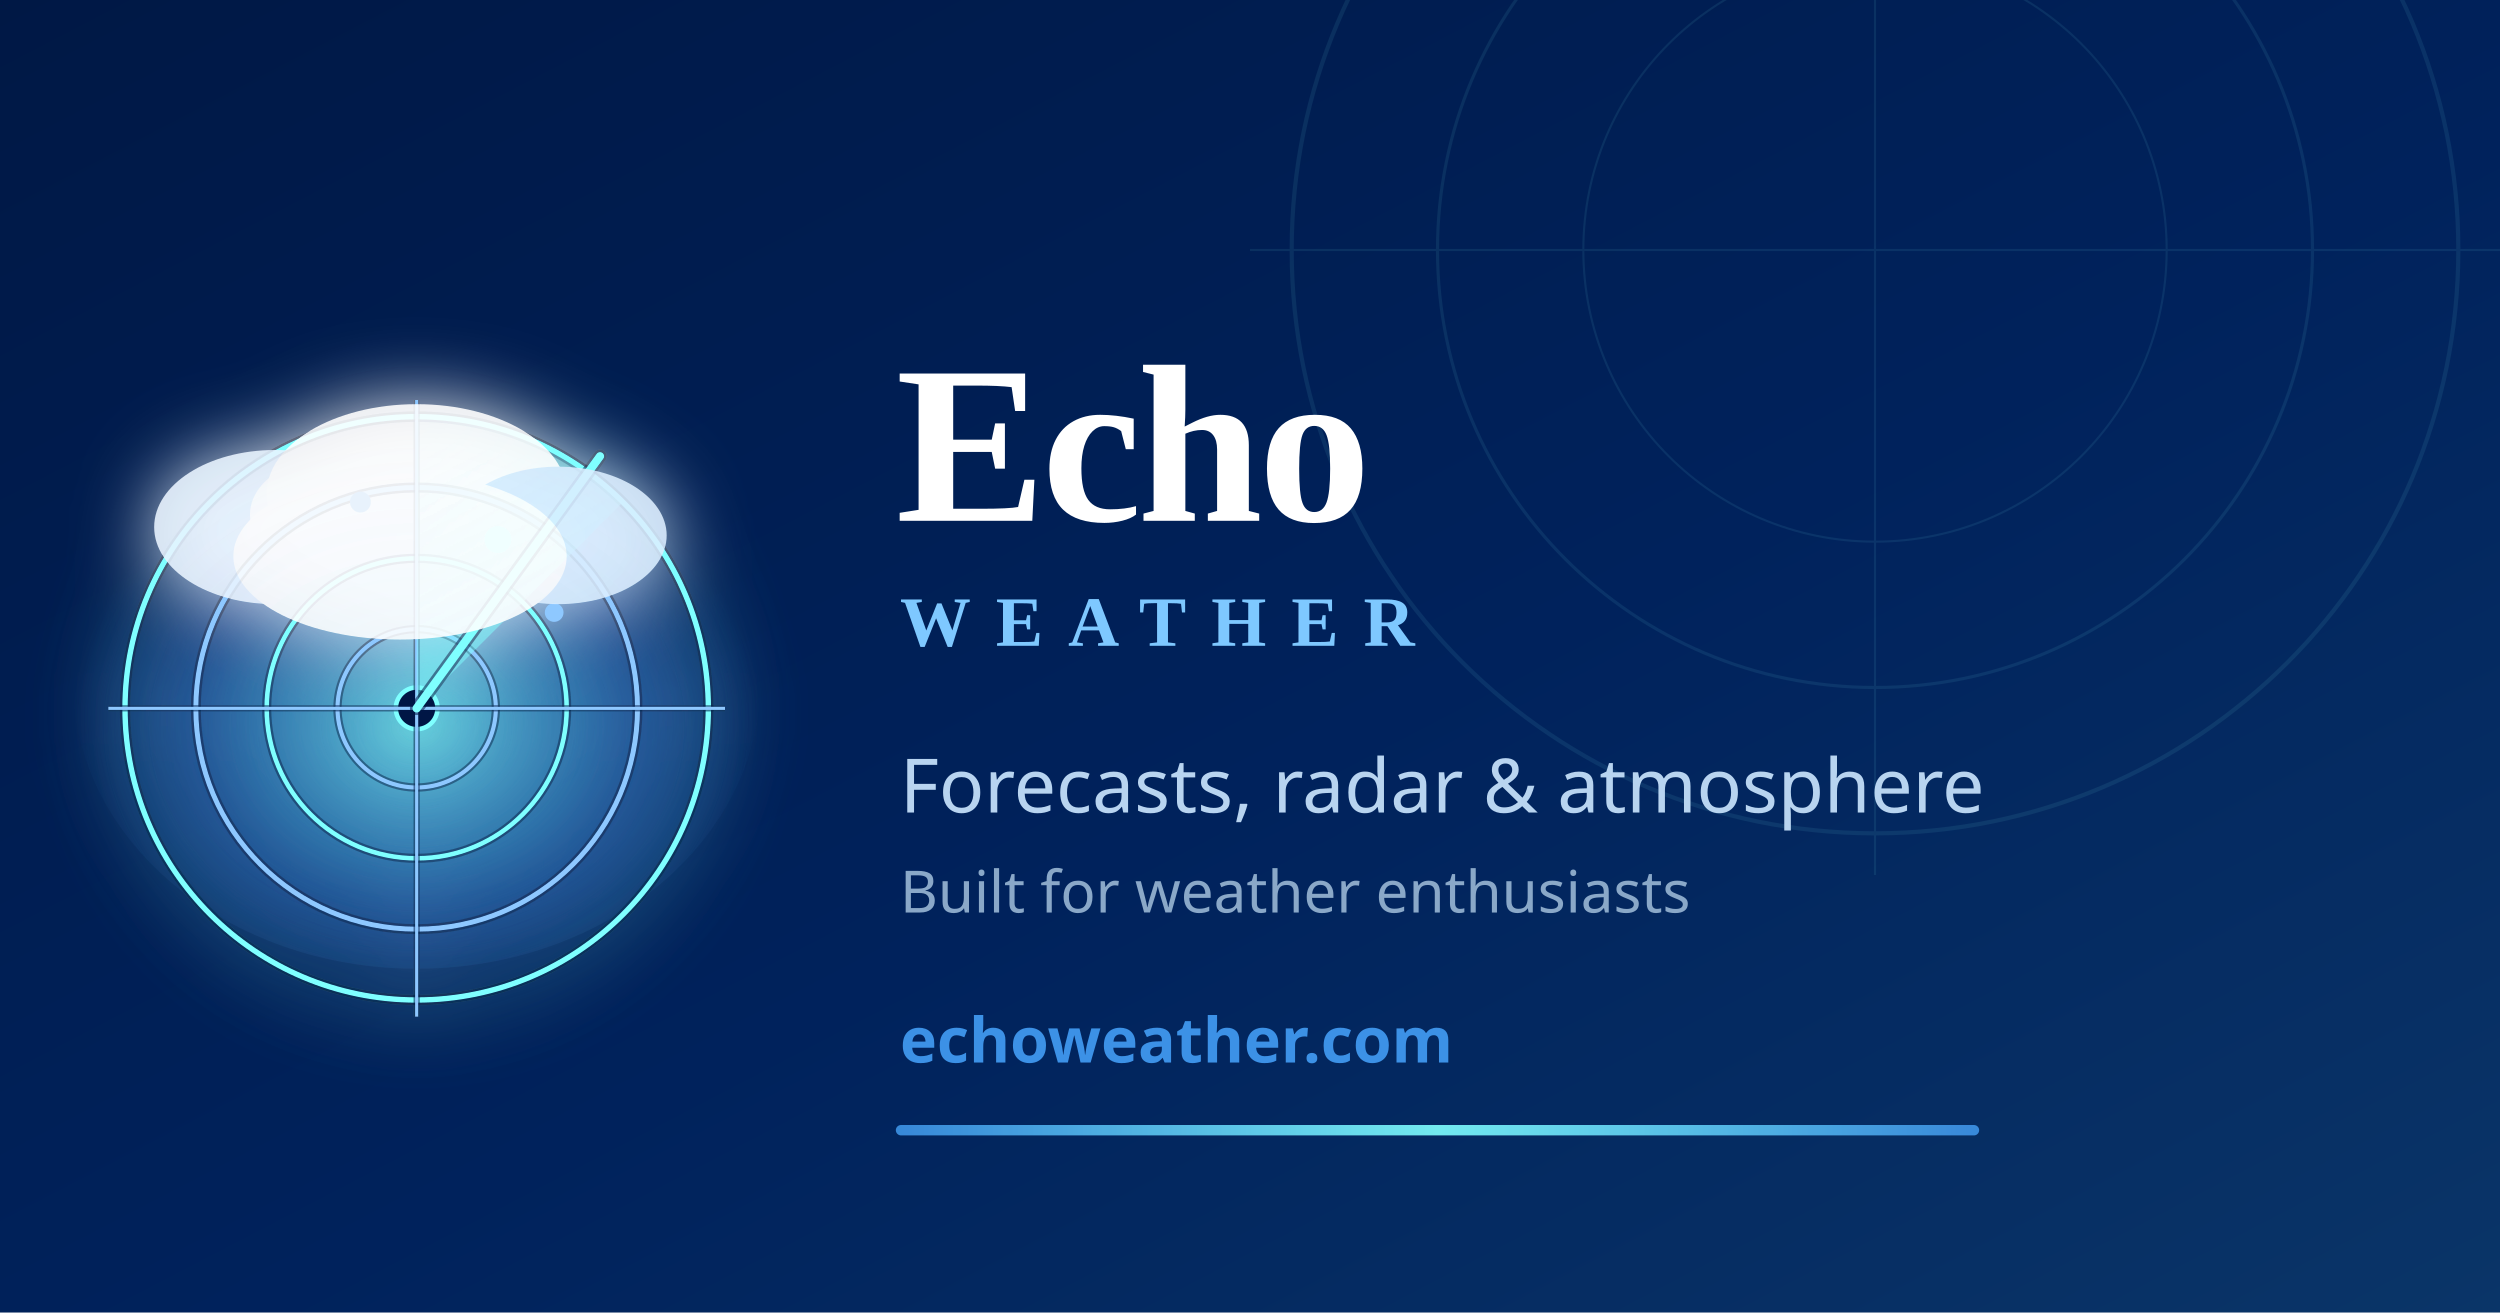
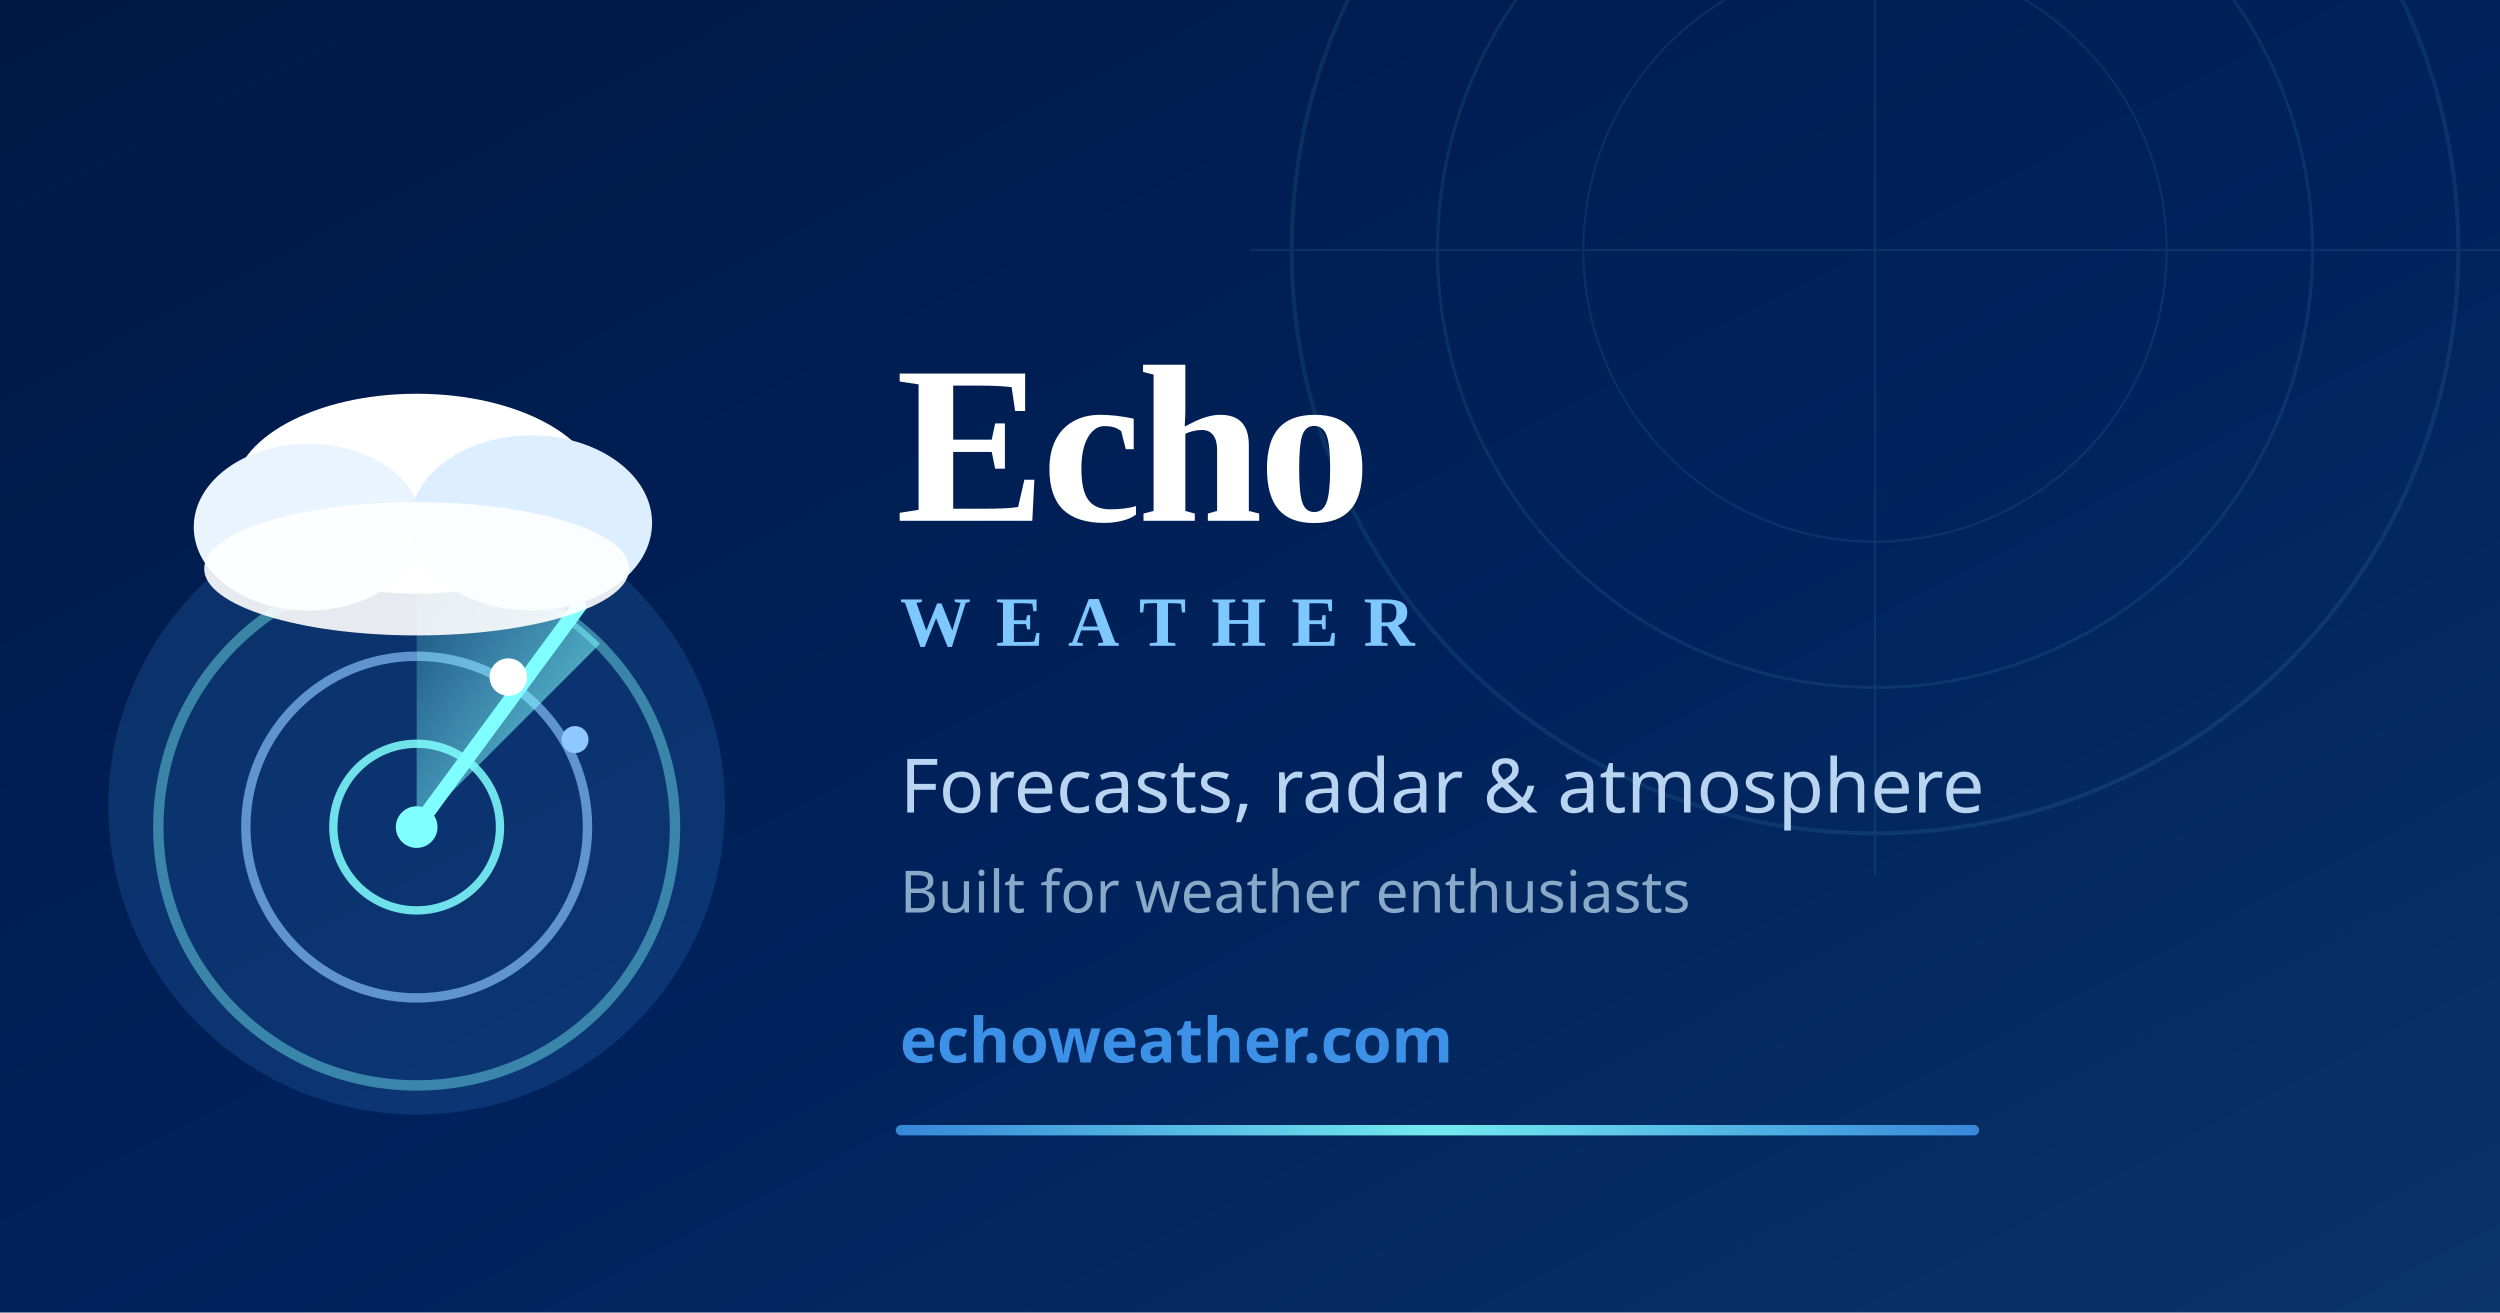
<svg xmlns="http://www.w3.org/2000/svg" width="1200" height="630" viewBox="0 0 1200 630" role="img" aria-label="Echo Weather">
  <defs>
    <linearGradient id="bg" x1="0" y1="0" x2="1" y2="1">
      <stop offset="0%" stop-color="#001845" />
      <stop offset="55%" stop-color="#00225c" />
      <stop offset="100%" stop-color="#0a3568" />
    </linearGradient>
    <linearGradient id="beam" x1="0" y1="0" x2="1" y2="1">
      <stop offset="0%" stop-color="#7fffff" stop-opacity="0.12" />
      <stop offset="100%" stop-color="#7fffff" stop-opacity="0.82" />
    </linearGradient>
    <linearGradient id="cloudTop" x1="120" y1="150" x2="400" y2="300">
      <stop offset="0%" stop-color="#ffffff" />
      <stop offset="55%" stop-color="#c5e4ff" />
      <stop offset="100%" stop-color="#5aa8f0" />
    </linearGradient>
    <linearGradient id="cloudSide" x1="300" y1="160" x2="420" y2="280">
      <stop offset="0%" stop-color="#eaf4ff" />
      <stop offset="100%" stop-color="#3c91e6" />
    </linearGradient>
    <radialGradient id="radarGlow" cx="50%" cy="58%" r="50%">
      <stop offset="0%" stop-color="#7fffff" stop-opacity="0.55" />
      <stop offset="65%" stop-color="#3c91e6" stop-opacity="0.22" />
      <stop offset="100%" stop-color="#3c91e6" stop-opacity="0" />
    </radialGradient>
    <linearGradient id="accentBar" x1="0" y1="0" x2="1" y2="0">
      <stop offset="0%" stop-color="#3c91e6" />
      <stop offset="50%" stop-color="#7fffff" />
      <stop offset="100%" stop-color="#3c91e6" />
    </linearGradient>
    <filter id="softGlow" x="-20%" y="-20%" width="140%" height="140%">
      <feGaussianBlur stdDeviation="18" result="b" />
      <feMerge>
        <feMergeNode in="b" />
        <feMergeNode in="SourceGraphic" />
      </feMerge>
    </filter>
  </defs>
  <rect width="1200" height="630" fill="url(#bg)" />
  <g opacity="0.08" stroke="#7fffff" fill="none" transform="translate(900 120)">
    <circle r="280" stroke-width="2" />
    <circle r="210" stroke-width="1.5" />
    <circle r="140" stroke-width="1" />
    <line x1="-300" y1="0" x2="300" y2="0" stroke-width="1" />
    <line x1="0" y1="-300" x2="0" y2="300" stroke-width="1" />
  </g>
-   <g transform="translate(200 315)" filter="url(#softGlow)">
-     <ellipse cx="0" cy="12" rx="165" ry="138" fill="url(#radarGlow)" />
-     <g transform="translate(0 25)">
-       <circle r="140" fill="none" stroke="#001845" stroke-width="5" opacity="0.65" />
-       <circle r="140" fill="none" stroke="#7fffff" stroke-width="2.6" />
-       <circle r="106" fill="none" stroke="#001845" stroke-width="4.8" opacity="0.6" />
-       <circle r="106" fill="none" stroke="#8ec8ff" stroke-width="2.4" />
-       <circle r="72" fill="none" stroke="#001845" stroke-width="4.4" opacity="0.58" />
-       <circle r="72" fill="none" stroke="#7fffff" stroke-width="2.2" />
-       <circle r="38" fill="none" stroke="#001845" stroke-width="4" opacity="0.55" />
-       <circle r="38" fill="none" stroke="#8ec8ff" stroke-width="2" />
-       <circle r="10" fill="#001845" stroke="#7fffff" stroke-width="2.2" />
-       <line x1="-148" y1="0" x2="148" y2="0" stroke="#001845" stroke-width="3" opacity="0.55" />
-       <line x1="-148" y1="0" x2="148" y2="0" stroke="#8ec8ff" stroke-width="1.5" />
-       <line x1="0" y1="-148" x2="0" y2="148" stroke="#001845" stroke-width="3" opacity="0.55" />
-       <line x1="0" y1="-148" x2="0" y2="148" stroke="#8ec8ff" stroke-width="1.5" />
-       <path d="M0 0 L0 -140 A140 140 0 0 1 99 -99 Z" fill="url(#beam)" />
-       <line x1="0" y1="0" x2="88" y2="-121" stroke="#001845" stroke-width="6.5" stroke-linecap="round" opacity="0.55" />
-       <line x1="0" y1="0" x2="88" y2="-121" stroke="#7fffff" stroke-width="4" stroke-linecap="round" />
-       <circle cx="39" cy="-81" r="6.5" fill="#7fffff" />
-       <circle cx="66" cy="-46" r="4.5" fill="#8ec8ff" />
-       <circle cx="-27" cy="-99" r="5" fill="#3c91e6" />
+   <g transform="translate(200 315)">
+     <circle cx="0" cy="72" r="148" fill="#3c91e6" opacity="0.18" />
+     <g transform="translate(0 82)" fill="none" stroke-linecap="round">
+       <circle r="124" stroke="#7fffff" stroke-width="5" opacity="0.4" />
+       <circle r="82" stroke="#8ec8ff" stroke-width="4.5" opacity="0.65" />
+       <circle r="40" stroke="#7fffff" stroke-width="4" opacity="0.85" />
+       <path d="M0 0 L0 -124 A124 124 0 0 1 88 -88 Z" fill="url(#beam)" />
+       <line x1="0" y1="0" x2="78" y2="-106" stroke="#7fffff" stroke-width="7" stroke-linecap="round" />
+       <circle r="10" fill="#7fffff" />
+       <circle cx="44" cy="-72" r="9" fill="#ffffff" />
+       <circle cx="76" cy="-42" r="6.5" fill="#8ec8ff" />
    </g>
-     <g opacity="0.88">
-       <ellipse cx="-68" cy="-62" rx="58" ry="37" fill="url(#cloudSide)" />
-       <ellipse cx="0" cy="-78" rx="72" ry="43" fill="url(#cloudTop)" />
-       <ellipse cx="68" cy="-58" rx="52" ry="33" fill="#dceeff" />
-       <ellipse cx="-8" cy="-48" rx="80" ry="40" fill="#ffffff" />
-       <ellipse cx="-42" cy="-68" rx="38" ry="27" fill="#ffffff" opacity="0.92" />
-     </g>
+     <ellipse cx="0" cy="-78" rx="88" ry="48" fill="url(#cloudTop)" />
+     <ellipse cx="-52" cy="-62" rx="55" ry="40" fill="url(#cloudSide)" />
+     <ellipse cx="55" cy="-64" rx="58" ry="42" fill="#dceeff" />
+     <ellipse cx="0" cy="-42" rx="102" ry="32" fill="#ffffff" opacity="0.9" />
  </g>
  <g font-family="Georgia, 'Times New Roman', serif">
    <text x="430" y="250" fill="#ffffff" font-size="108" font-weight="700" letter-spacing="-2">Echo</text>
    <text x="432" y="310" fill="#7ec8ff" font-size="34" font-weight="600" letter-spacing="12">WEATHER</text>
    <text x="432" y="390" fill="#b8d4f0" font-size="36" font-family="'Segoe UI', system-ui, sans-serif" font-weight="500">Forecasts, radar &amp; atmosphere</text>
    <text x="432" y="438" fill="#8aa8c8" font-size="28" font-family="'Segoe UI', system-ui, sans-serif">Built for weather enthusiasts</text>
    <text x="432" y="510" fill="#3c91e6" font-size="30" font-family="'Segoe UI', system-ui, sans-serif" font-weight="600">echoweather.com</text>
  </g>
  <rect x="430" y="540" width="520" height="5" rx="2.5" fill="url(#accentBar)" opacity="0.9" />
</svg>
